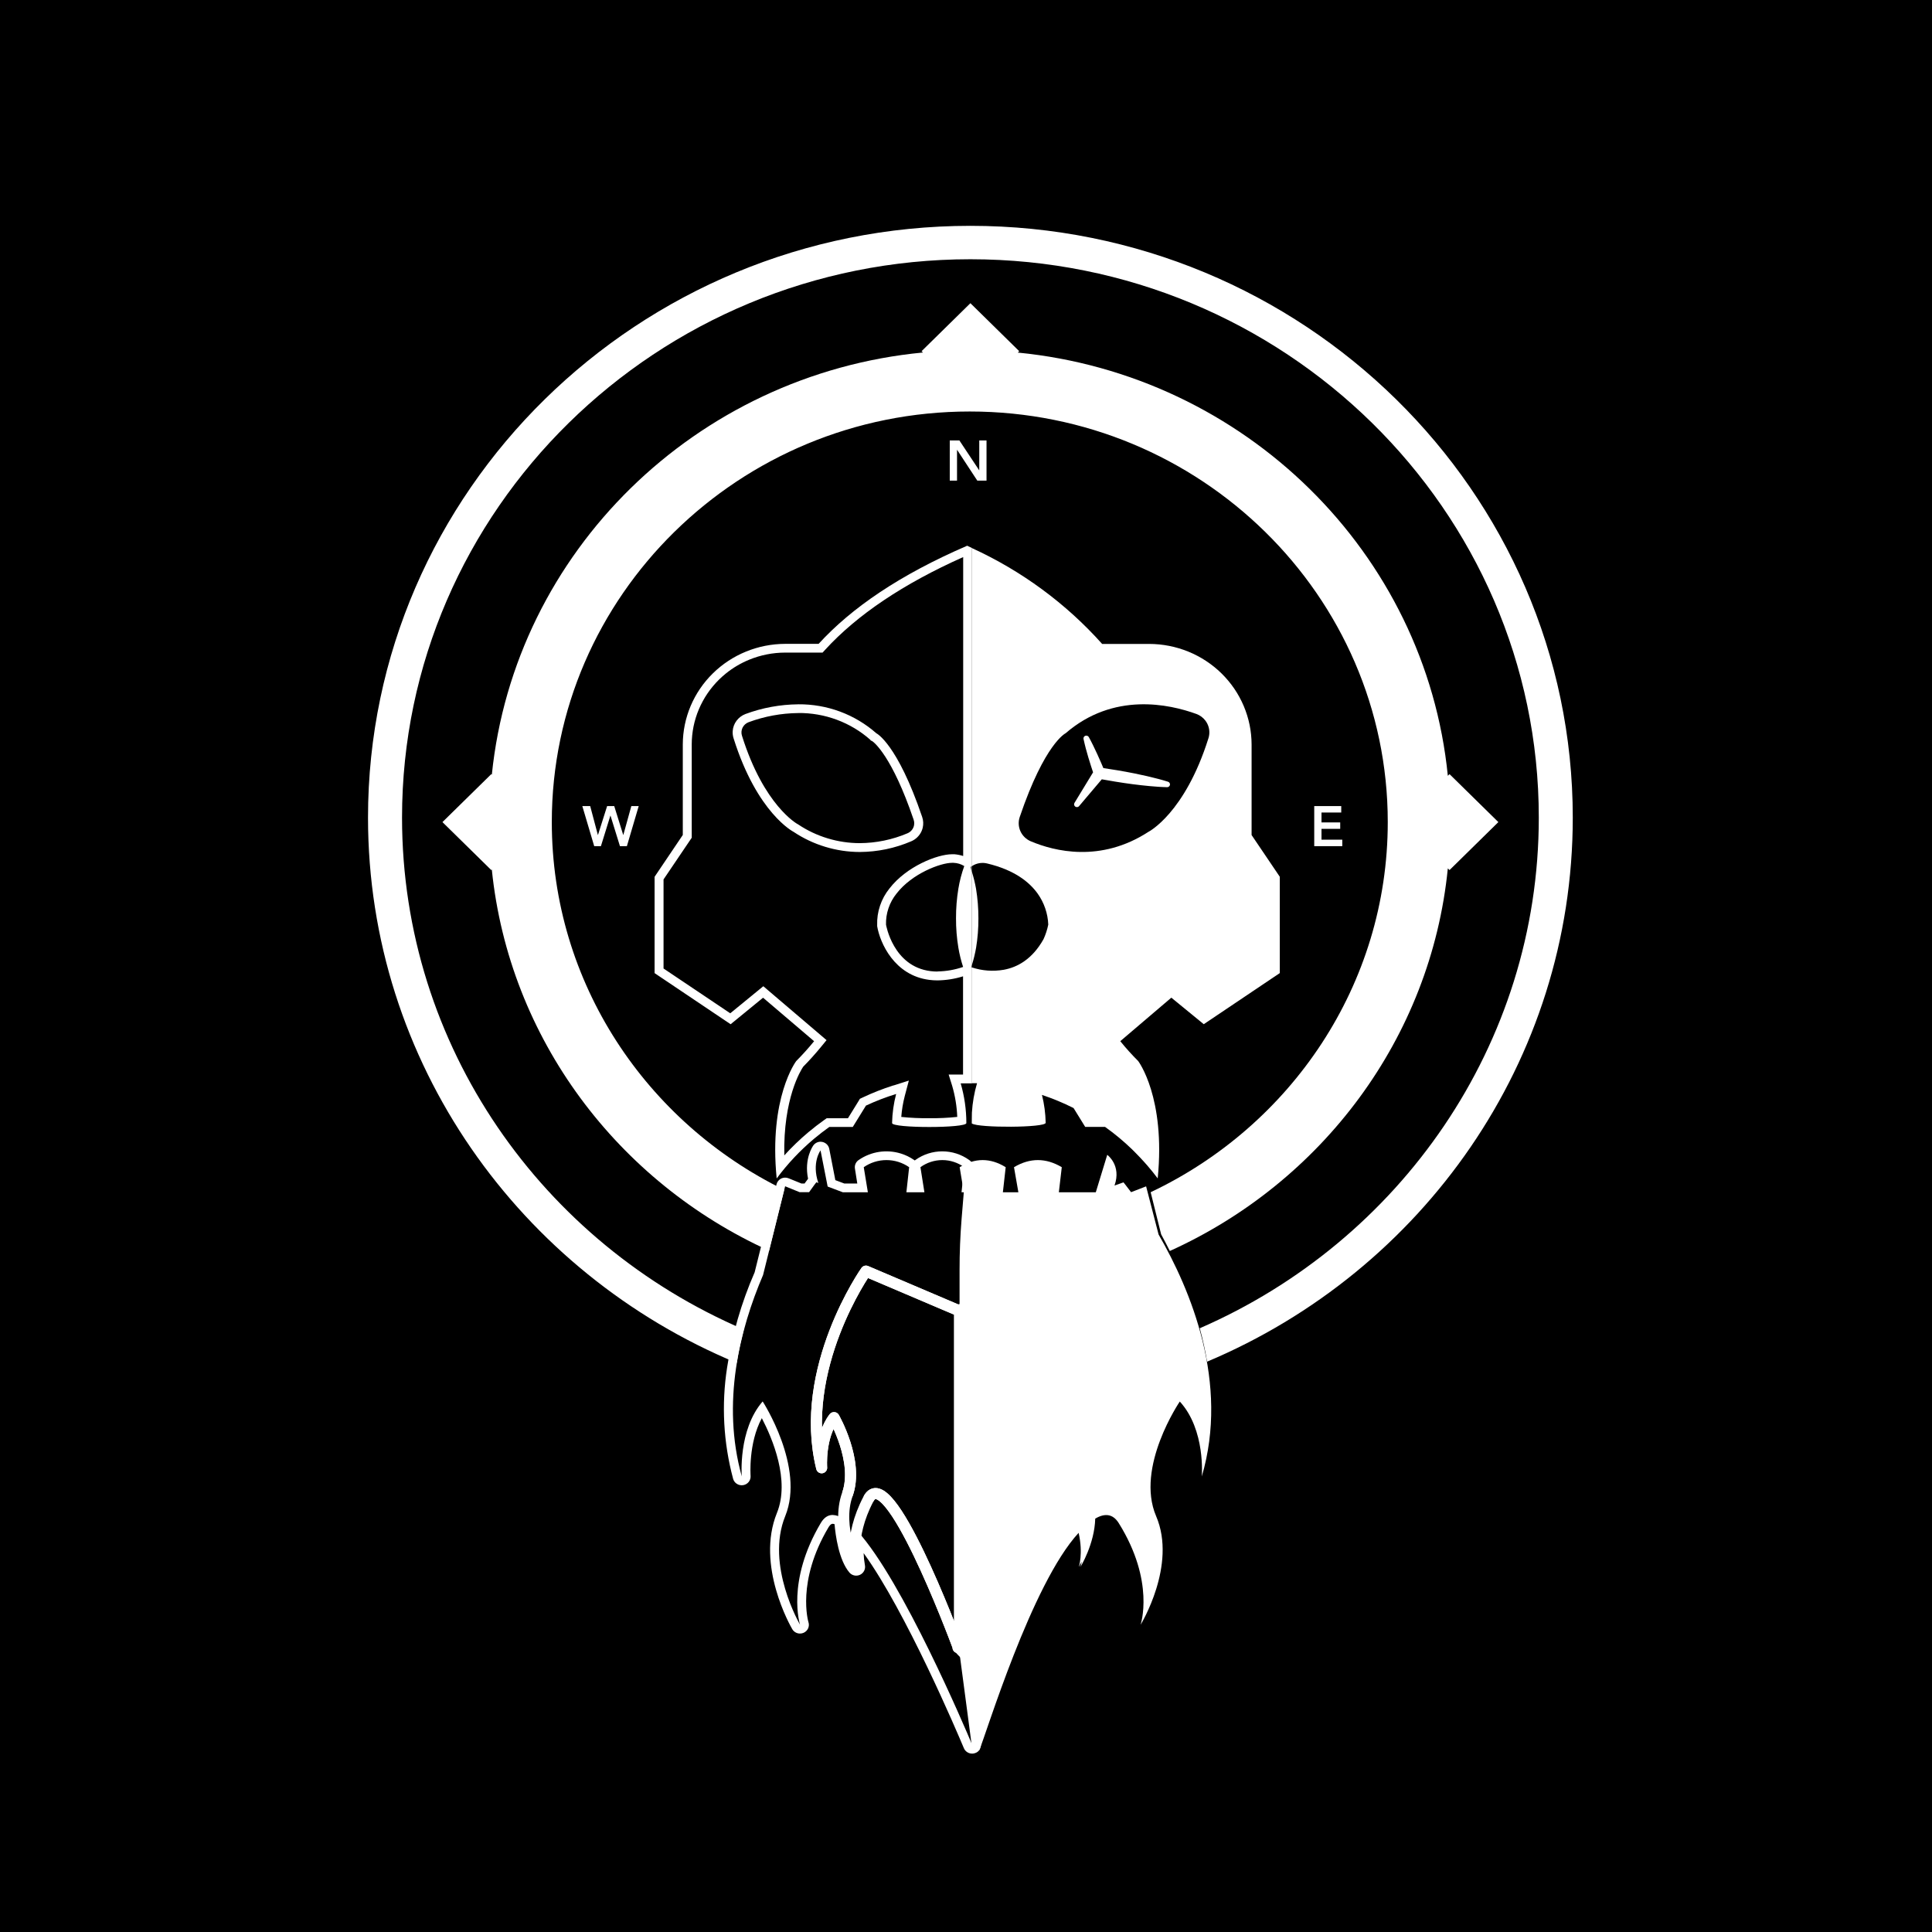
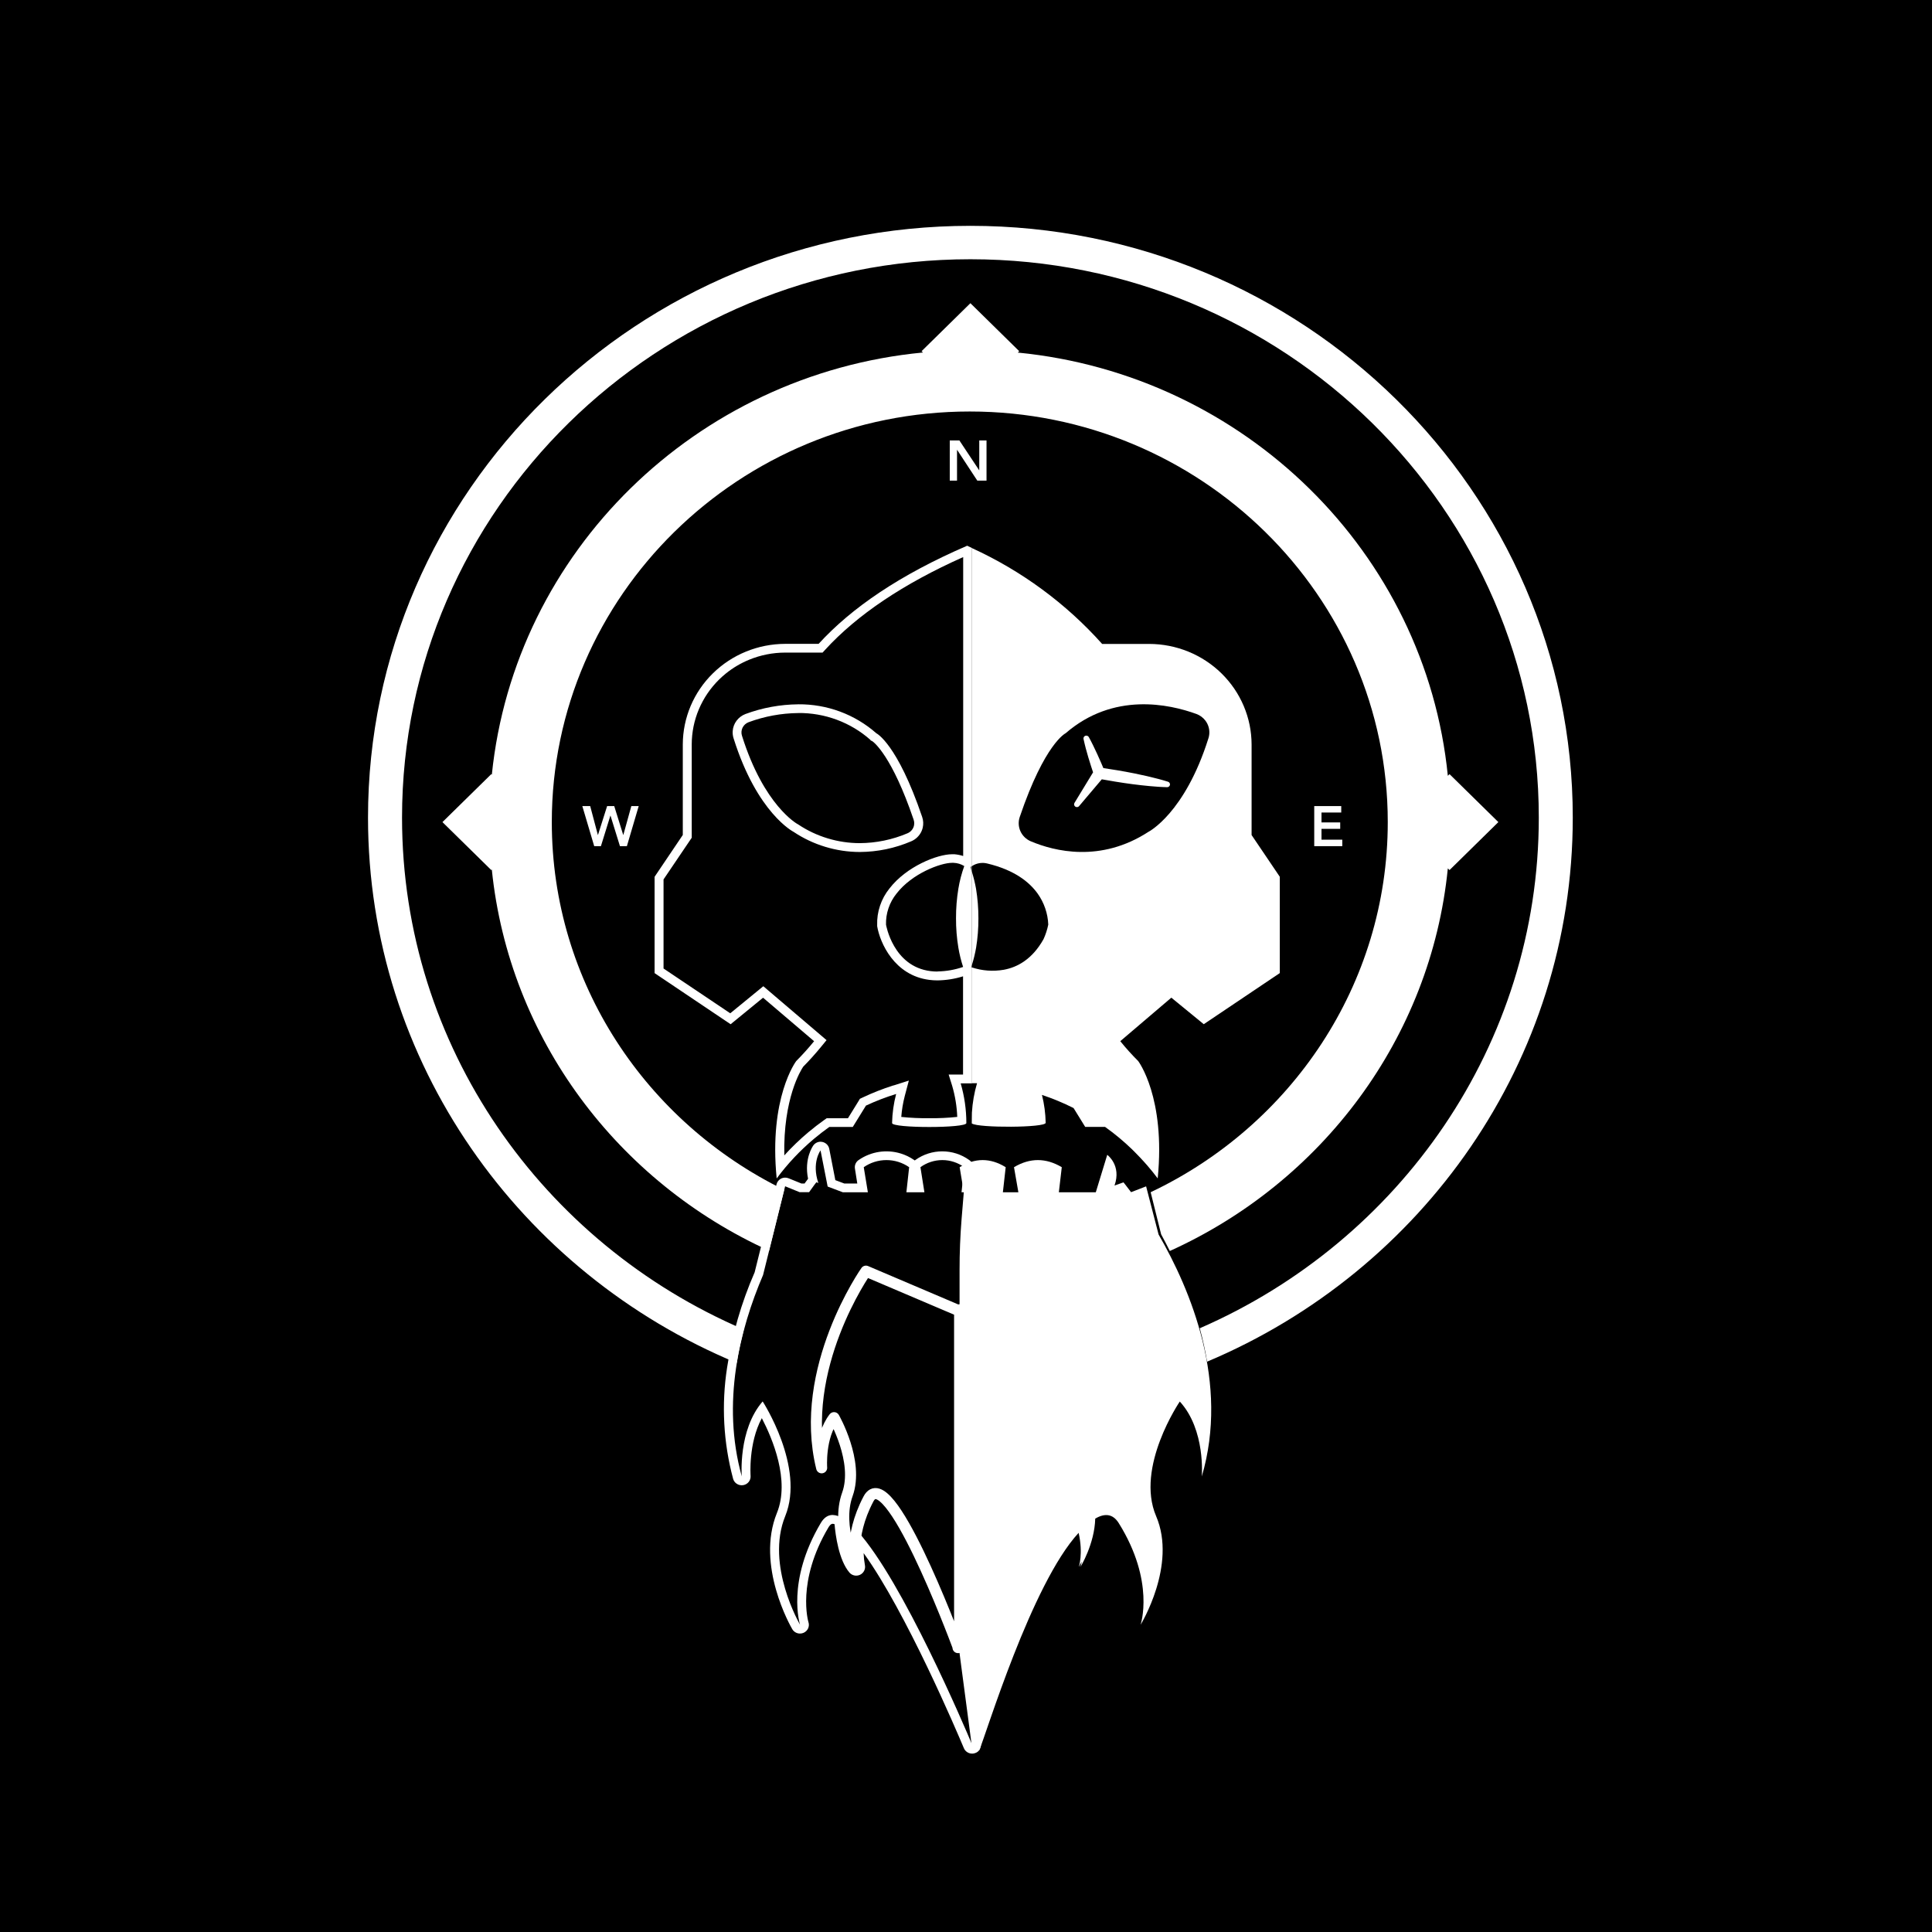
<svg xmlns="http://www.w3.org/2000/svg" version="1.2" baseProfile="tiny-ps" viewBox="0 0 810 810">
  <path d="M 0,0 H 810 V 810 H 0 Z" fill="#000000" fill-opacity="1" />
  <path d="m 363.057,532.939 c 0,0 -28.822,40.917 -18.578,82.443 0,0 -0.992,-13.058 5.189,-21.024 0,0 10.571,18.361 5.604,32.149 -4.971,13.784 3.678,30.445 3.678,30.445 0,0 -3.491,-12.08 5.158,-28.506 8.301,-15.784 35.397,56.203 37.54,61.962 v 0.36 l 0.069,-0.176 0.07,0.176 v -0.36 c 0.106,-0.292 0.296,-0.798 0.535,-1.413 V 549.141 l -0.605,0.255 z m 0,0" fill="none" stroke="#ffffff" stroke-linecap="round" stroke-linejoin="round" stroke-miterlimit="4" stroke-opacity="1" stroke-width="4.634" />
  <path d="m 485.741,517.565 -5.228,-20.178 -6.308,2.438 c -1.982,-2.669 -3.191,-4.122 -3.191,-4.122 l -3.751,1.345 c 3.025,-8.497 -3.046,-12.881 -3.046,-12.881 l -4.798,15.696 h -15.491 l 1.227,-10.511 c -6.682,-3.976 -13.361,-3.976 -20.033,0 l 1.836,10.511 h -6.496 l 1.179,-10.511 c -6.44,-3.976 -12.874,-3.976 -19.301,0 l 1.736,10.5 -0.92,11.156 a 273.506,268.669 0 0 0 -0.854,21.523 v 160.671 l 5.106,38.612 3.156,1.946 c 2.825,-6.381 21.818,-69.657 41.655,-91.102 1.984,8.701 0.08,14.273 0.08,14.273 0,0 0.494,-0.826 1.199,-2.211 -0.111,0.75 -0.273,1.487 -0.494,2.211 0,0 5.9,-9.593 6.177,-20.243 3.968,-2.34 7.377,-2.075 9.849,1.871 15.364,24.58 9.155,42.653 9.155,42.653 0,0 15.352,-24.944 6.533,-45.539 -8.815,-20.593 9.918,-48.076 9.918,-48.076 10.911,11.934 9.213,31.446 9.213,31.446 11.595,-39.301 -4.618,-78.184 -18.107,-101.477 z M 410.204,384.999 a 78.852,77.457 0 0 0 -0.992,-12.374 62.293,61.191 0 0 0 -1.646,-6.819 v 38.476 a 60.084,59.021 0 0 0 1.657,-6.88 76.813,75.455 0 0 0 0.982,-12.402 z m 0,0" fill="#ffffff" fill-opacity="1" fill-rule="nonzero" />
  <path d="m 406.872,363.558 c 0.269,0.74 0.449,1.487 0.677,2.231 v -2.689 c -0.169,0.104 -0.359,0.183 -0.529,0.312 z m 0.307,41.97 0.37,0.105 v -1.372 c -0.131,0.417 -0.221,0.866 -0.37,1.267 z m 0,0" fill="#606161" fill-opacity="1" fill-rule="nonzero" />
  <path d="m 344.022,482.347 2.976,15.118 6.347,2.398 h 10.513 l -1.726,-10.511 a 16.472,16.18 0 0 1 2.175,-1.283 16.689,16.394 0 0 1 2.347,-0.938 c 0.805,-0.251 1.628,-0.441 2.469,-0.57 a 16.242,15.954 0 0 1 2.527,-0.19 16.306,16.018 0 0 1 4.991,0.761 16.904,16.605 0 0 1 2.351,0.938 c 0.758,0.374 1.48,0.801 2.172,1.283 l -1.158,10.511 h 7.558 l -1.667,-10.511 a 14.889,14.626 0 0 1 2.082,-1.281 15.169,14.901 0 0 1 2.261,-0.937 15.202,14.933 0 0 1 4.829,-0.764 15.202,14.933 0 0 1 4.832,0.764 c 0.779,0.252 1.535,0.568 2.261,0.938 0.729,0.369 1.425,0.797 2.082,1.28 l -1.12,10.511 h 4.452 v 231.639 c 0,-8.878 -0.106,-8.878 -0.106,-8.878 v 8.606 c -2.711,-6.442 -28.981,-68.336 -47.915,-89.235 l -0.339,-0.271 a 39.824,39.119 0 0 0 -0.235,15.169 c -4.832,-5.739 -5.507,-20.247 -5.507,-20.247 a 8.319,8.172 0 0 0 -4.394,-1.49 c -1.912,0 -3.599,1.052 -4.958,3.362 -14.599,24.58 -8.698,42.653 -8.698,42.653 0,0 -14.599,-24.94 -6.209,-45.537 8.39,-20.595 -9.462,-48.079 -9.462,-48.079 -10.392,11.934 -8.757,31.45 -8.757,31.45 -8.58,-30.855 -0.923,-61.466 8.926,-84.466 l 9.245,-37.189 6.077,2.476 h 3.968 c 1.894,-2.69 3.056,-4.16 3.056,-4.16 l 0.83,0.313 c -2.904,-8.528 0.896,-13.642 0.896,-13.642 m 0,-3.664 a 3.715,3.65 0 0 0 -1.674,0.415 3.721,3.656 0 0 0 -1.304,1.107 c -0.18,0.244 -3.968,5.532 -2.23,14.001 -0.349,0.466 -0.843,1.128 -1.469,1.997 h -1.31 l -5.393,-2.193 a 3.721,3.655 0 0 0 -1.569,-0.276 3.717,3.651 0 0 0 -2.216,0.822 3.664,3.599 0 0 0 -0.564,0.561 3.934,3.864 0 0 0 -0.428,0.666 3.929,3.86 0 0 0 -0.273,0.741 l -9.171,36.895 a 164.629,161.717 0 0 0 -11.556,39.943 116.921,114.853 0 0 0 -1.173,23.455 116.617,114.555 0 0 0 3.703,23.201 c 0.107,0.388 0.276,0.748 0.504,1.083 0.228,0.333 0.508,0.622 0.834,0.862 a 3.7,3.635 0 0 0 2.907,0.696 3.72,3.654 0 0 0 2.302,-1.365 3.584,3.521 0 0 0 0.626,-1.195 3.633,3.569 0 0 0 0.145,-1.339 c 0,-0.156 -0.991,-13.638 4.713,-24.188 4.414,8.466 11.902,26.09 6.326,39.759 -8.926,21.999 5.805,47.641 6.438,48.711 a 3.664,3.599 0 0 0 1.366,1.348 3.652,3.588 0 0 0 1.866,0.493 3.637,3.573 0 0 0 1.507,-0.309 c 0.422,-0.183 0.798,-0.435 1.124,-0.754 a 3.721,3.655 0 0 0 1.096,-2.394 3.717,3.651 0 0 0 -0.177,-1.325 c -0.048,-0.145 -5.106,-16.992 8.363,-39.681 0.923,-1.548 1.556,-1.548 1.756,-1.548 0.283,0.006 0.558,0.057 0.823,0.156 0.404,4.615 1.774,14.992 6.208,20.243 a 3.699,3.634 0 0 0 2.071,1.249 c 0.404,0.089 0.816,0.109 1.228,0.061 a 3.692,3.627 0 0 0 2.189,-1.035 c 0.294,-0.289 0.535,-0.615 0.719,-0.981 a 3.682,3.617 0 0 0 0.359,-1.155 3.682,3.617 0 0 0 -0.041,-1.208 35.566,34.937 0 0 1 -0.543,-5.047 c 17.773,24.59 39.303,75.28 41.921,81.525 l 0.062,0.125 a 3.706,3.641 0 0 0 1.189,1.62 3.624,3.56 0 0 0 2.309,0.788 3.381,3.321 0 0 0 0.854,-0.098 c 2.876,-0.662 2.876,-3.369 2.876,-4.391 V 499.863 c 0,-0.241 -0.025,-0.478 -0.072,-0.713 a 3.606,3.542 0 0 0 -0.557,-1.321 3.646,3.582 0 0 0 -0.464,-0.556 3.826,3.758 0 0 0 -0.563,-0.456 3.726,3.66 0 0 0 -0.646,-0.336 3.702,3.637 0 0 0 -1.428,-0.282 h -0.316 l 0.692,-6.459 a 3.623,3.559 0 0 0 -0.332,-1.946 3.628,3.563 0 0 0 -1.314,-1.491 18.983,18.647 0 0 0 -5.323,-2.676 19.176,18.837 0 0 0 -2.918,-0.689 19.234,18.894 0 0 0 -2.991,-0.23 c -1.002,0 -1.997,0.078 -2.99,0.23 a 19.134,18.795 0 0 0 -5.687,1.82 19.201,18.862 0 0 0 -2.554,1.545 3.215,3.158 0 0 0 -0.308,0.224 3.745,3.679 0 0 0 -0.356,-0.255 20.023,19.669 0 0 0 -5.484,-2.652 20.125,19.769 0 0 0 -17.565,2.652 3.628,3.563 0 0 0 -0.82,0.693 3.751,3.684 0 0 0 -0.874,1.913 3.761,3.695 0 0 0 0.017,1.059 l 0.992,6.262 h -5.434 l -3.772,-1.42 -2.549,-13.115 a 3.708,3.643 0 0 0 -1.285,-2.139 3.696,3.63 0 0 0 -1.117,-0.626 3.694,3.629 0 0 0 -1.266,-0.217 z m 0,0" fill="#ffffff" fill-opacity="1" fill-rule="nonzero" />
-   <path d="m 355.271,626.487 c 4.958,-13.767 -5.604,-32.149 -5.604,-32.149 -6.161,7.969 -5.189,21.024 -5.189,21.024 -10.244,-41.563 18.578,-82.443 18.578,-82.443 l 38.677,16.457 0.605,-0.256 v 139.854 c -0.235,0.616 -0.425,1.121 -0.536,1.413 l 2.441,2.816 c 0,0 -2.458,-2.512 -2.51,-2.629 a 1.097,1.078 0 0 1 -0.069,0.174 v -0.361 c -2.14,-5.755 -29.236,-77.746 -37.537,-61.961" fill="none" stroke="#ffffff" stroke-linecap="butt" stroke-linejoin="round" stroke-miterlimit="4" stroke-opacity="1" stroke-width="4.634" />
  <path d="m 407.328,470.811 c 0,0.109 0.09,0.197 0.221,0.292 v -4.55 a 94.729,93.053 0 0 0 -0.221,4.258 z m 0,0" fill="#606161" fill-opacity="1" fill-rule="nonzero" />
  <path d="m 403.819,233.552 v 125.326 a 16.837,16.539 0 0 0 -3.671,-0.73 h -0.992 c -6.199,0 -19.111,5.107 -26.243,14.351 a 23.711,23.292 0 0 0 -3.961,7.23 23.662,23.243 0 0 0 -1.193,8.126 v 0.456 c 1.158,6.985 7.218,20.673 21.877,22.508 1.134,0.146 2.271,0.217 3.412,0.214 a 36.947,36.294 0 0 0 10.714,-1.704 v 41.188 h -6.033 l 1.48,4.738 a 55.649,54.665 0 0 1 2.123,13.012 c -3.906,0.411 -7.823,0.595 -11.754,0.548 -3.914,0.043 -7.82,-0.136 -11.713,-0.537 0.225,-2.965 0.708,-5.886 1.459,-8.768 l 1.714,-6.469 -6.368,2.027 h -0.107 a 100.773,98.991 0 0 0 -13.064,5.145 l -0.992,0.469 -0.574,0.971 -4.431,7.183 h -8.926 l -0.992,0.699 a 106.902,105.011 0 0 0 -6.638,5.125 103.493,101.662 0 0 0 -10.126,9.743 c -0.494,-23.897 6.946,-35.745 7.934,-37.195 a 119.916,117.795 0 0 0 7.53,-8.378 l 2.251,-2.747 -2.717,-2.319 -21.403,-18.239 -2.39,-2.045 -2.44,1.997 -11.425,9.352 -27.968,-18.782 v -37.345 l 11.197,-16.561 0.623,-0.915 v -39.158 a 39.487,38.789 0 0 1 0.76,-7.498 39.353,38.657 0 0 1 2.233,-7.21 38.818,38.132 0 0 1 1.646,-3.409 38.242,37.566 0 0 1 1.974,-3.237 39.739,39.036 0 0 1 2.289,-3.029 39.507,38.808 0 0 1 5.424,-5.332 39.088,38.397 0 0 1 9.849,-5.804 39.42,38.723 0 0 1 3.613,-1.274 38.392,37.713 0 0 1 3.727,-0.92 38.954,38.265 0 0 1 7.633,-0.751 h 15.709 l 1.11,-1.215 c 13.362,-14.616 32.811,-27.67 57.844,-38.836 m 1.676,-4.754 c -28.269,12.208 -48.479,26.034 -62.296,41.141 h -14.043 a 43.247,42.482 0 0 0 -8.359,0.828 43.098,42.336 0 0 0 -8.034,2.411 42.905,42.146 0 0 0 -7.409,3.896 43.356,42.589 0 0 0 -6.492,5.24 43.051,42.29 0 0 0 -9.303,13.648 43.483,42.714 0 0 0 -2.454,7.895 43.247,42.482 0 0 0 -0.844,8.208 v 37.997 l -11.824,17.537 v 40.385 l 31.878,21.431 13.597,-11.125 21.402,18.239 a 118.796,116.695 0 0 1 -7.508,8.337 c 0,0 -11.554,15.21 -8.183,49.2 a 98.775,97.028 0 0 1 15.691,-16.66 106.65,104.764 0 0 1 6.389,-4.938 h 9.829 l 5.524,-8.945 a 97.004,95.288 0 0 1 12.653,-4.869 54.145,53.187 0 0 0 -1.705,12.197 c 0,1.101 7.785,1.645 15.571,1.645 7.785,0 15.57,-0.543 15.57,-1.644 a 61.889,60.794 0 0 0 -2.378,-16.65 h 4.75 v -48.569 l -0.366,-0.104 c 0.149,-0.429 0.239,-0.849 0.366,-1.268 V 365.788 c -0.228,-0.743 -0.408,-1.49 -0.674,-2.231 l 0.149,-0.146 c 0.17,-0.129 0.357,-0.207 0.526,-0.313 V 229.763 c -0.695,-0.323 -1.348,-0.662 -2.053,-0.975 z M 393.106,407.328 a 23.077,22.669 0 0 1 -2.974,-0.183 c -15.771,-1.95 -18.665,-19.486 -18.665,-19.486 a 20.191,19.834 0 0 1 1.035,-6.887 20.368,20.008 0 0 1 3.367,-6.13 c 6.538,-8.456 18.499,-12.898 23.28,-12.898 h 0.605 c 1.628,0.061 3.136,0.513 4.521,1.355 a 54.888,53.917 0 0 0 -2.472,9.478 76.866,75.506 0 0 0 -0.989,12.374 75.822,74.481 0 0 0 0.989,12.382 56.248,55.253 0 0 0 1.984,8.065 33.968,33.368 0 0 1 -10.709,1.881 z m 0,0" fill="#ffffff" fill-opacity="1" fill-rule="nonzero" />
  <path d="m 524.736,350.093 v -37.998 a 43.247,42.482 0 0 0 -0.843,-8.211 43.165,42.402 0 0 0 -2.454,-7.892 42.872,42.114 0 0 0 -1.805,-3.733 42.699,41.944 0 0 0 -4.673,-6.859 42.976,42.216 0 0 0 -12.923,-10.423 42.872,42.114 0 0 0 -3.799,-1.773 43.513,42.744 0 0 0 -3.959,-1.395 42.421,41.671 0 0 0 -4.08,-1.012 43.247,42.482 0 0 0 -8.359,-0.828 H 462.077 A 165.403,162.477 0 0 0 436.924,247.108 165.529,162.601 0 0 0 407.528,229.808 v 133.289 a 7.843,7.704 0 0 1 3.031,-1.198 7.886,7.747 0 0 1 3.267,0.104 c 11.315,2.691 17.673,7.679 21.233,12.667 a 24.629,24.193 0 0 1 3.163,6.178 24.587,24.152 0 0 1 1.269,6.798 29.202,28.685 0 0 1 -1.984,6.099 c -4.699,8.388 -10.908,11.771 -16.65,12.833 -4.539,0.771 -8.999,0.445 -13.372,-0.974 v 48.533 h 2.144 a 57.439,56.423 0 0 0 -2.154,12.345 v 4.55 c 2.631,1.901 30.927,1.803 30.927,-0.292 a 53.793,52.841 0 0 0 -1.558,-11.693 98.894,97.145 0 0 1 13.25,5.506 l 4.882,7.902 h 8.321 a 99.413,97.655 0 0 1 11.374,9.46 c 0.487,0.476 0.992,0.975 1.438,1.45 a 96.76,95.048 0 0 1 3.54,3.743 c 0.456,0.506 0.923,1.022 1.379,1.548 1.497,1.753 2.977,3.536 4.345,5.396 3.372,-33.989 -8.182,-49.199 -8.182,-49.199 a 105.834,103.962 0 0 1 -7.509,-8.337 l 21.403,-18.239 13.596,11.124 31.878,-21.431 v -40.384 z m -18.107,-40.53 c -9.919,31.497 -25.134,39.185 -25.134,39.185 -20.075,13.044 -39.445,8.143 -49.331,3.973 a 8.219,8.074 0 0 1 -1.369,-0.737 8.323,8.176 0 0 1 -1.21,-0.974 8.51,8.36 0 0 1 -1.003,-1.175 8.257,8.111 0 0 1 -0.765,-1.341 8.275,8.128 0 0 1 -0.497,-1.454 8.071,7.929 0 0 1 -0.214,-1.521 c -0.025,-0.513 0,-1.022 0.072,-1.532 a 8.779,8.624 0 0 1 0.363,-1.494 c 10.502,-30.923 19.221,-35.072 19.221,-35.072 20.033,-17.35 43.42,-12.246 54.867,-8.076 a 8.354,8.207 0 0 1 3.751,2.795 c 0.319,0.418 0.591,0.867 0.82,1.335 0.232,0.472 0.415,0.961 0.55,1.467 a 7.965,7.824 0 0 1 0.259,1.539 8.128,7.984 0 0 1 -0.042,1.559 c -0.062,0.519 -0.177,1.028 -0.339,1.525 z M 398.193,184.664 h 4.037 l 8.28,12.48 h 0.051 v -12.479 h 3.043 v 16.844 h -3.865 l -8.453,-12.888 h -0.049 v 12.888 h -3.045 z M 244.14,337.952 h 3.301 l 3.215,12.1 h 0.048 l 3.837,-12.1 h 2.977 l 3.768,12.1 h 0.049 l 3.354,-12.1 h 3.093 l -4.957,16.806 h -2.907 l -3.965,-12.793 h -0.053 l -3.965,12.793 h -2.807 z m 306.859,0 h 11.325 v 2.71 h -8.28 v 4.129 h 7.845 v 2.699 h -7.845 v 4.558 h 8.719 v 2.71 h -11.764 z m 0,0" fill="#ffffff" fill-opacity="1" fill-rule="nonzero" />
  <path d="m 231.346,344.666 c 0,-94.912 78.621,-172.142 175.239,-172.142 96.622,0 175.242,77.23 175.242,172.142 0,68.255 -40.666,127.354 -99.408,155.177 l 4.394,17.655 a 206.78,203.123 0 0 1 3.64,6.985 c 63.583,-28.739 109.444,-89.068 116.556,-160.409 l 0.712,0.709 20.473,-20.117 -20.473,-20.111 -0.712,0.702 C 597.694,231.731 521.861,157.14 426.718,147.819 l 0.595,-0.584 -20.469,-20.117 -20.473,20.117 0.578,0.554 c -95.211,9.1 -171.205,83.553 -180.745,176.992 l -0.228,-0.224 -20.48,20.11 20.479,20.118 0.219,-0.224 c 7.26,71.023 52.934,131.046 116.24,159.779 l 6.337,-25.487 c -57.685,-28.213 -97.423,-86.708 -97.423,-154.185 z m 0,0" fill="#ffffff" fill-opacity="1" fill-rule="nonzero" />
  <path d="m 659.393,342.775 c 0,-136.795 -113.292,-248.092 -252.539,-248.092 -139.251,0 -252.563,111.338 -252.563,248.092 0,102.675 63.842,190.952 154.583,228.646 a 159.021,156.208 0 0 1 2.976,-14.018 C 227.606,521.324 168.555,438.739 168.555,342.775 c 0,-129.069 106.906,-234.084 238.299,-234.084 131.393,0 238.295,105.056 238.295,234.084 0,95.476 -58.514,177.722 -142.141,214.102 a 150.44,147.779 0 0 1 3.074,14.008 C 596.135,532.98 659.392,445.073 659.392,342.775 Z m 0,0" fill="#ffffff" fill-opacity="1" fill-rule="nonzero" />
  <path d="m 334.613,295.279 v 3.654 a 44.53,43.742 0 0 1 16.213,2.822 44.377,43.592 0 0 1 7.432,3.563 44.2,43.418 0 0 1 6.63,4.849 l 0.211,0.313 0.553,0.213 c 0.834,0.564 8.342,6.344 17.39,32.951 a 4.602,4.521 0 0 1 0.252,1.685 4.519,4.439 0 0 1 -0.114,0.848 4.675,4.592 0 0 1 -2.699,3.175 51.181,50.276 0 0 1 -20.055,4.14 45.806,44.996 0 0 1 -13.444,-2.011 45.837,45.026 0 0 1 -12.263,-5.783 l -0.138,-0.098 -0.187,-0.089 c -0.142,-0.078 -14.116,-7.716 -23.308,-37.019 a 4.624,4.542 0 0 1 -0.221,-1.712 4.929,4.842 0 0 1 0.138,-0.855 c 0.076,-0.278 0.177,-0.55 0.301,-0.812 0.128,-0.261 0.277,-0.509 0.45,-0.743 0.177,-0.235 0.37,-0.452 0.584,-0.649 a 4.677,4.595 0 0 1 1.487,-0.921 60.635,59.563 0 0 1 20.825,-3.848 v -3.663 m 0,0 a 64.175,63.04 0 0 0 -22.125,4.071 8.461,8.311 0 0 0 -3.726,2.808 8.406,8.257 0 0 0 -1.612,4.33 8.438,8.288 0 0 0 0.377,3.073 c 9.918,31.497 25.143,39.186 25.143,39.186 a 49.344,48.471 0 0 0 13.24,6.265 49.308,48.436 0 0 0 14.531,2.179 c 7.485,-0.054 14.661,-1.545 21.53,-4.472 a 8.391,8.242 0 0 0 1.372,-0.737 8.484,8.334 0 0 0 2.21,-2.15 8.668,8.514 0 0 0 0.764,-1.341 c 0.211,-0.469 0.377,-0.955 0.494,-1.454 a 8.393,8.244 0 0 0 -0.227,-4.547 C 376.117,311.58 367.409,307.429 367.409,307.429 a 47.999,47.15 0 0 0 -7.174,-5.236 48.198,47.345 0 0 0 -16.649,-6.181 48.074,47.223 0 0 0 -8.906,-0.733 z m 116.161,42.877 c 0.204,0.146 0.432,0.217 0.684,0.214 0.373,0 0.678,-0.139 0.92,-0.417 l 9.514,-11.234 c 1.883,0.349 3.775,0.675 5.673,0.974 2.378,0.391 4.77,0.744 7.169,1.063 2.399,0.313 4.799,0.584 7.218,0.808 1.211,0.105 2.42,0.214 3.63,0.292 l 1.835,0.098 c 0.615,0 1.23,0.058 1.857,0.068 0.294,0.003 0.553,-0.088 0.781,-0.271 0.227,-0.183 0.366,-0.417 0.418,-0.703 a 1.204,1.182 0 0 0 -0.159,-0.802 1.181,1.16 0 0 0 -0.646,-0.513 57.906,56.882 0 0 0 -1.774,-0.536 l -1.766,-0.499 a 170.241,167.23 0 0 0 -10.62,-2.462 222.721,218.782 0 0 0 -7.122,-1.308 244.067,239.75 0 0 0 -5.832,-0.916 c -0.327,-0.778 -0.653,-1.559 -0.991,-2.326 a 125.54,123.32 0 0 0 -1.597,-3.586 c -0.558,-1.188 -1.1,-2.378 -1.688,-3.556 a 72.638,71.353 0 0 0 -0.891,-1.773 l -0.457,-0.875 c -0.159,-0.303 -0.325,-0.594 -0.484,-0.887 a 1.189,1.168 0 0 0 -0.628,-0.529 1.164,1.143 0 0 0 -0.83,-0.006 1.138,1.118 0 0 0 -0.629,0.53 c -0.142,0.251 -0.183,0.519 -0.124,0.805 l 0.445,1.949 c 0.159,0.642 0.319,1.283 0.487,1.946 0.336,1.267 0.692,2.533 1.069,3.79 0.377,1.256 0.753,2.495 1.161,3.742 0.277,0.849 0.558,1.705 0.843,2.554 l -7.806,12.829 a 1.151,1.13 0 0 0 -0.131,0.832 c 0.066,0.296 0.221,0.53 0.469,0.707 z m 0,0" fill="#ffffff" fill-opacity="1" fill-rule="nonzero" />
</svg>
